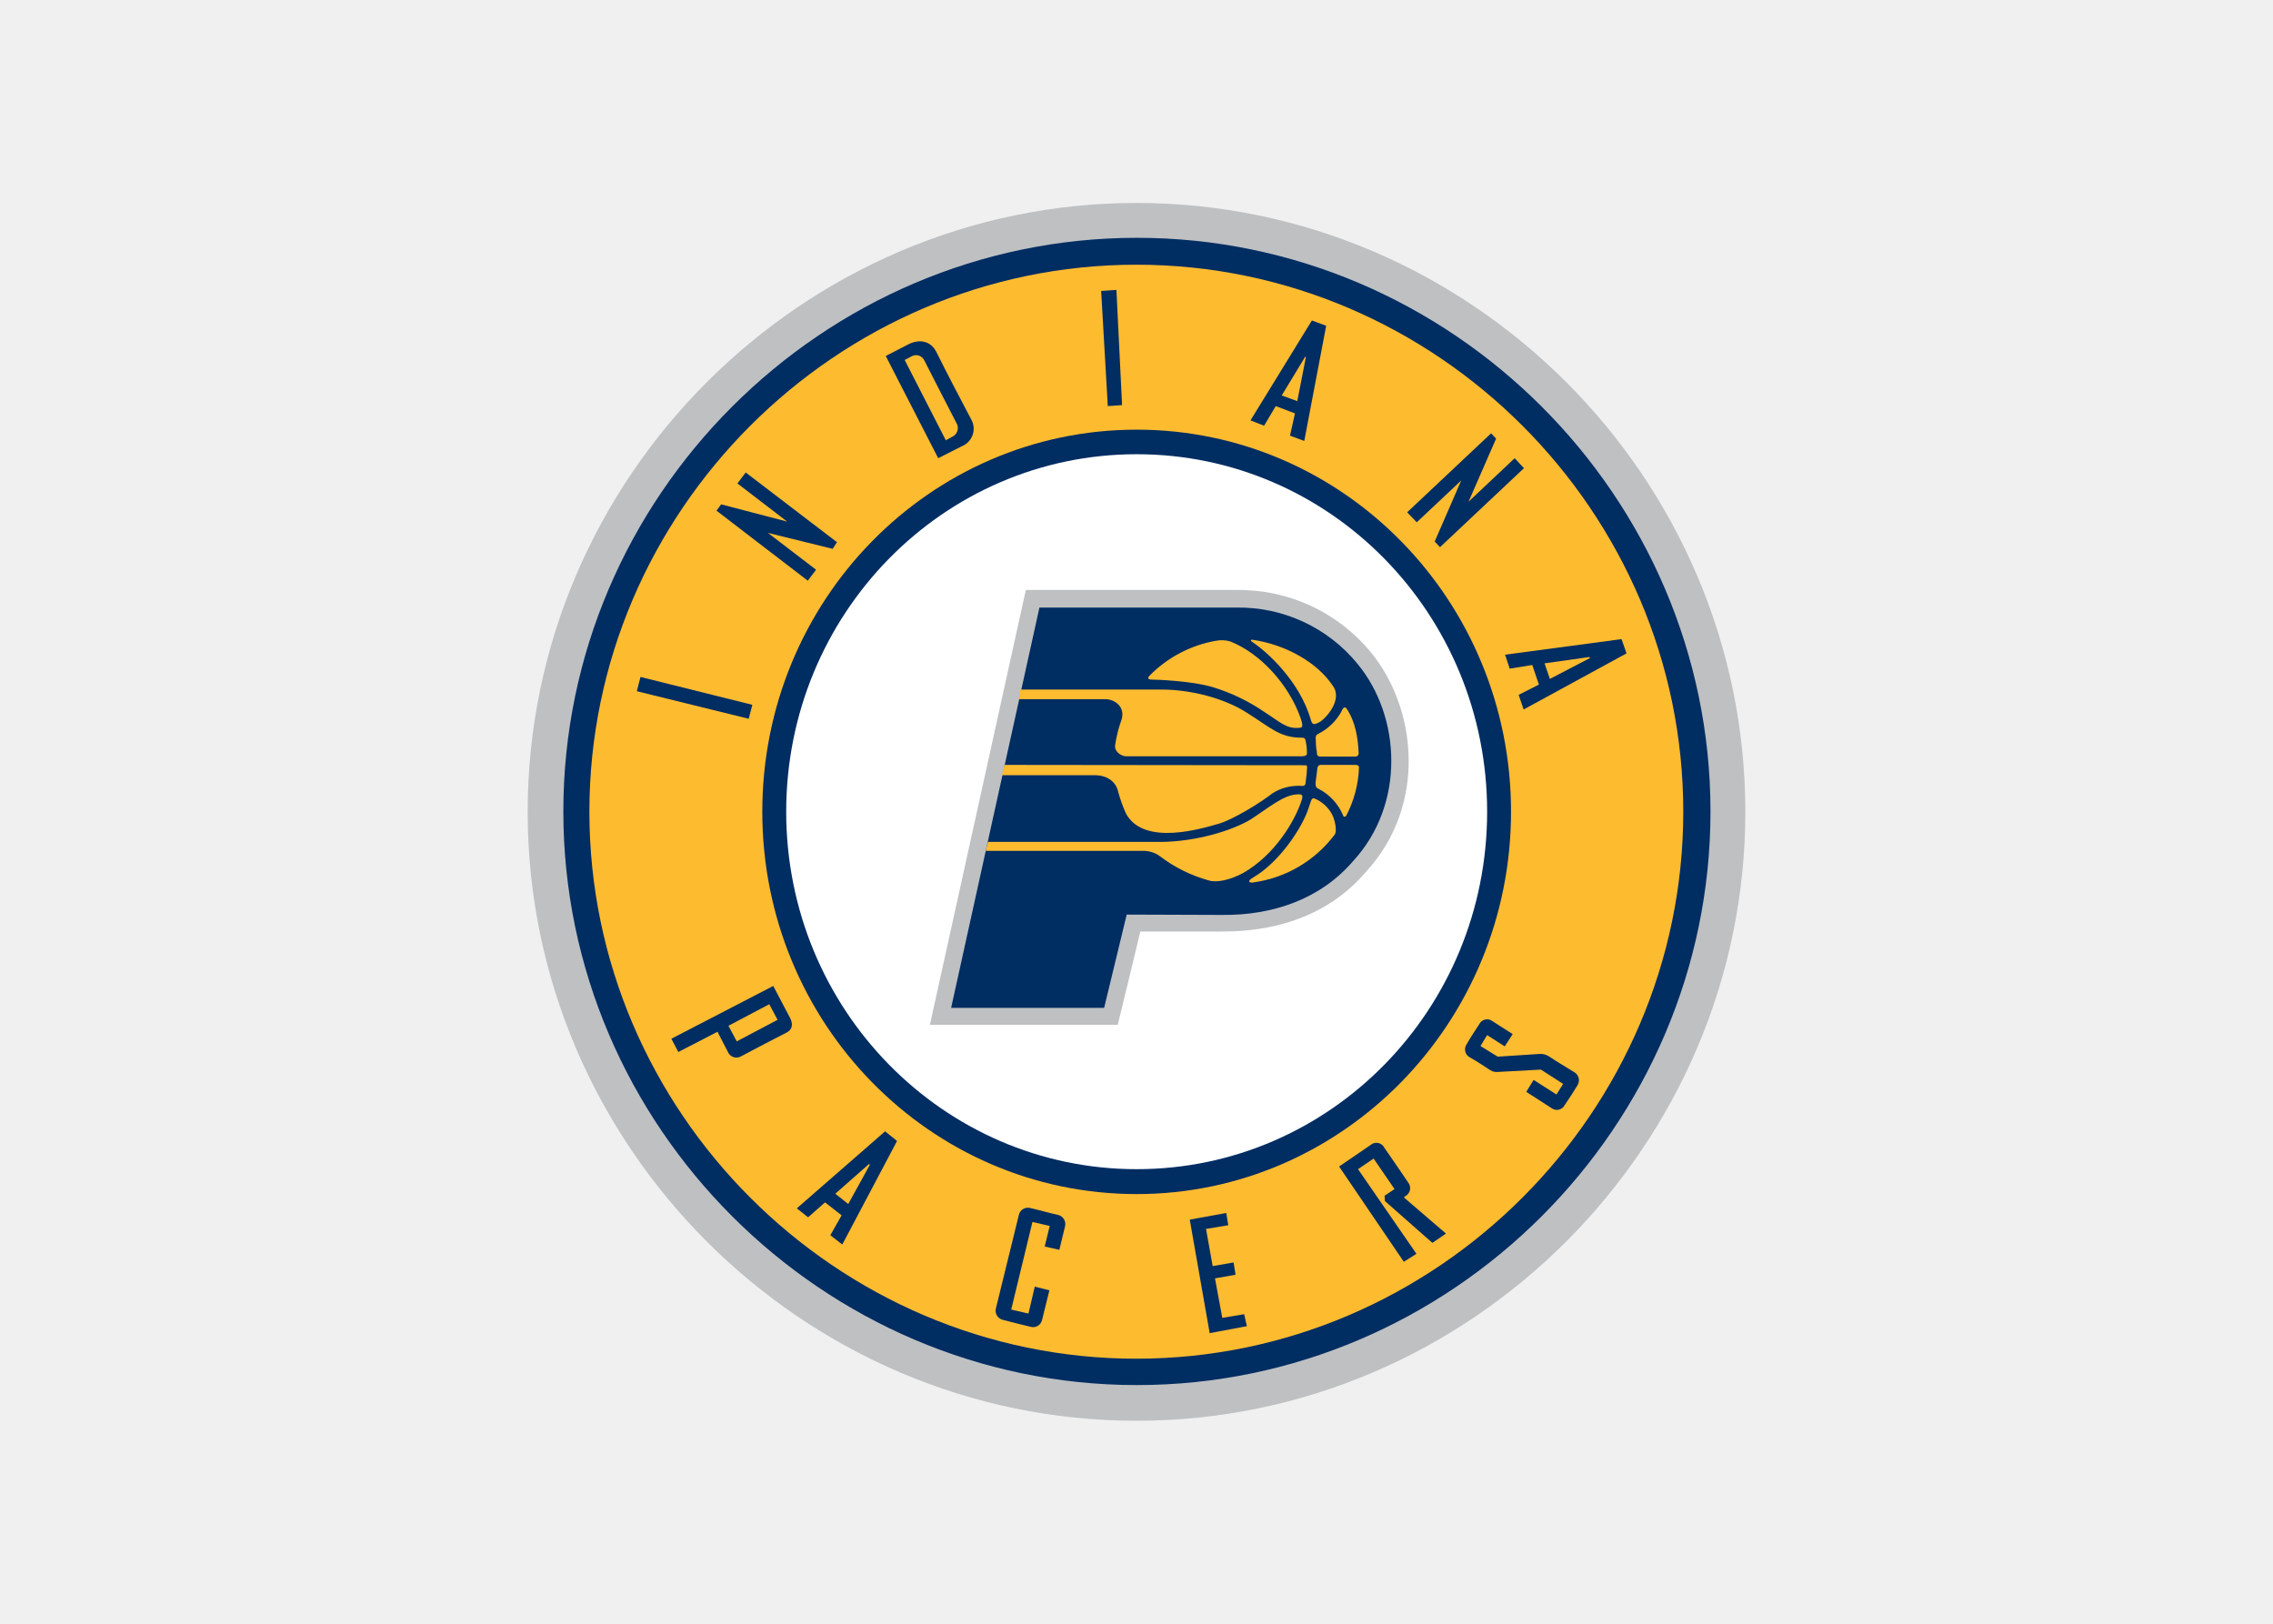
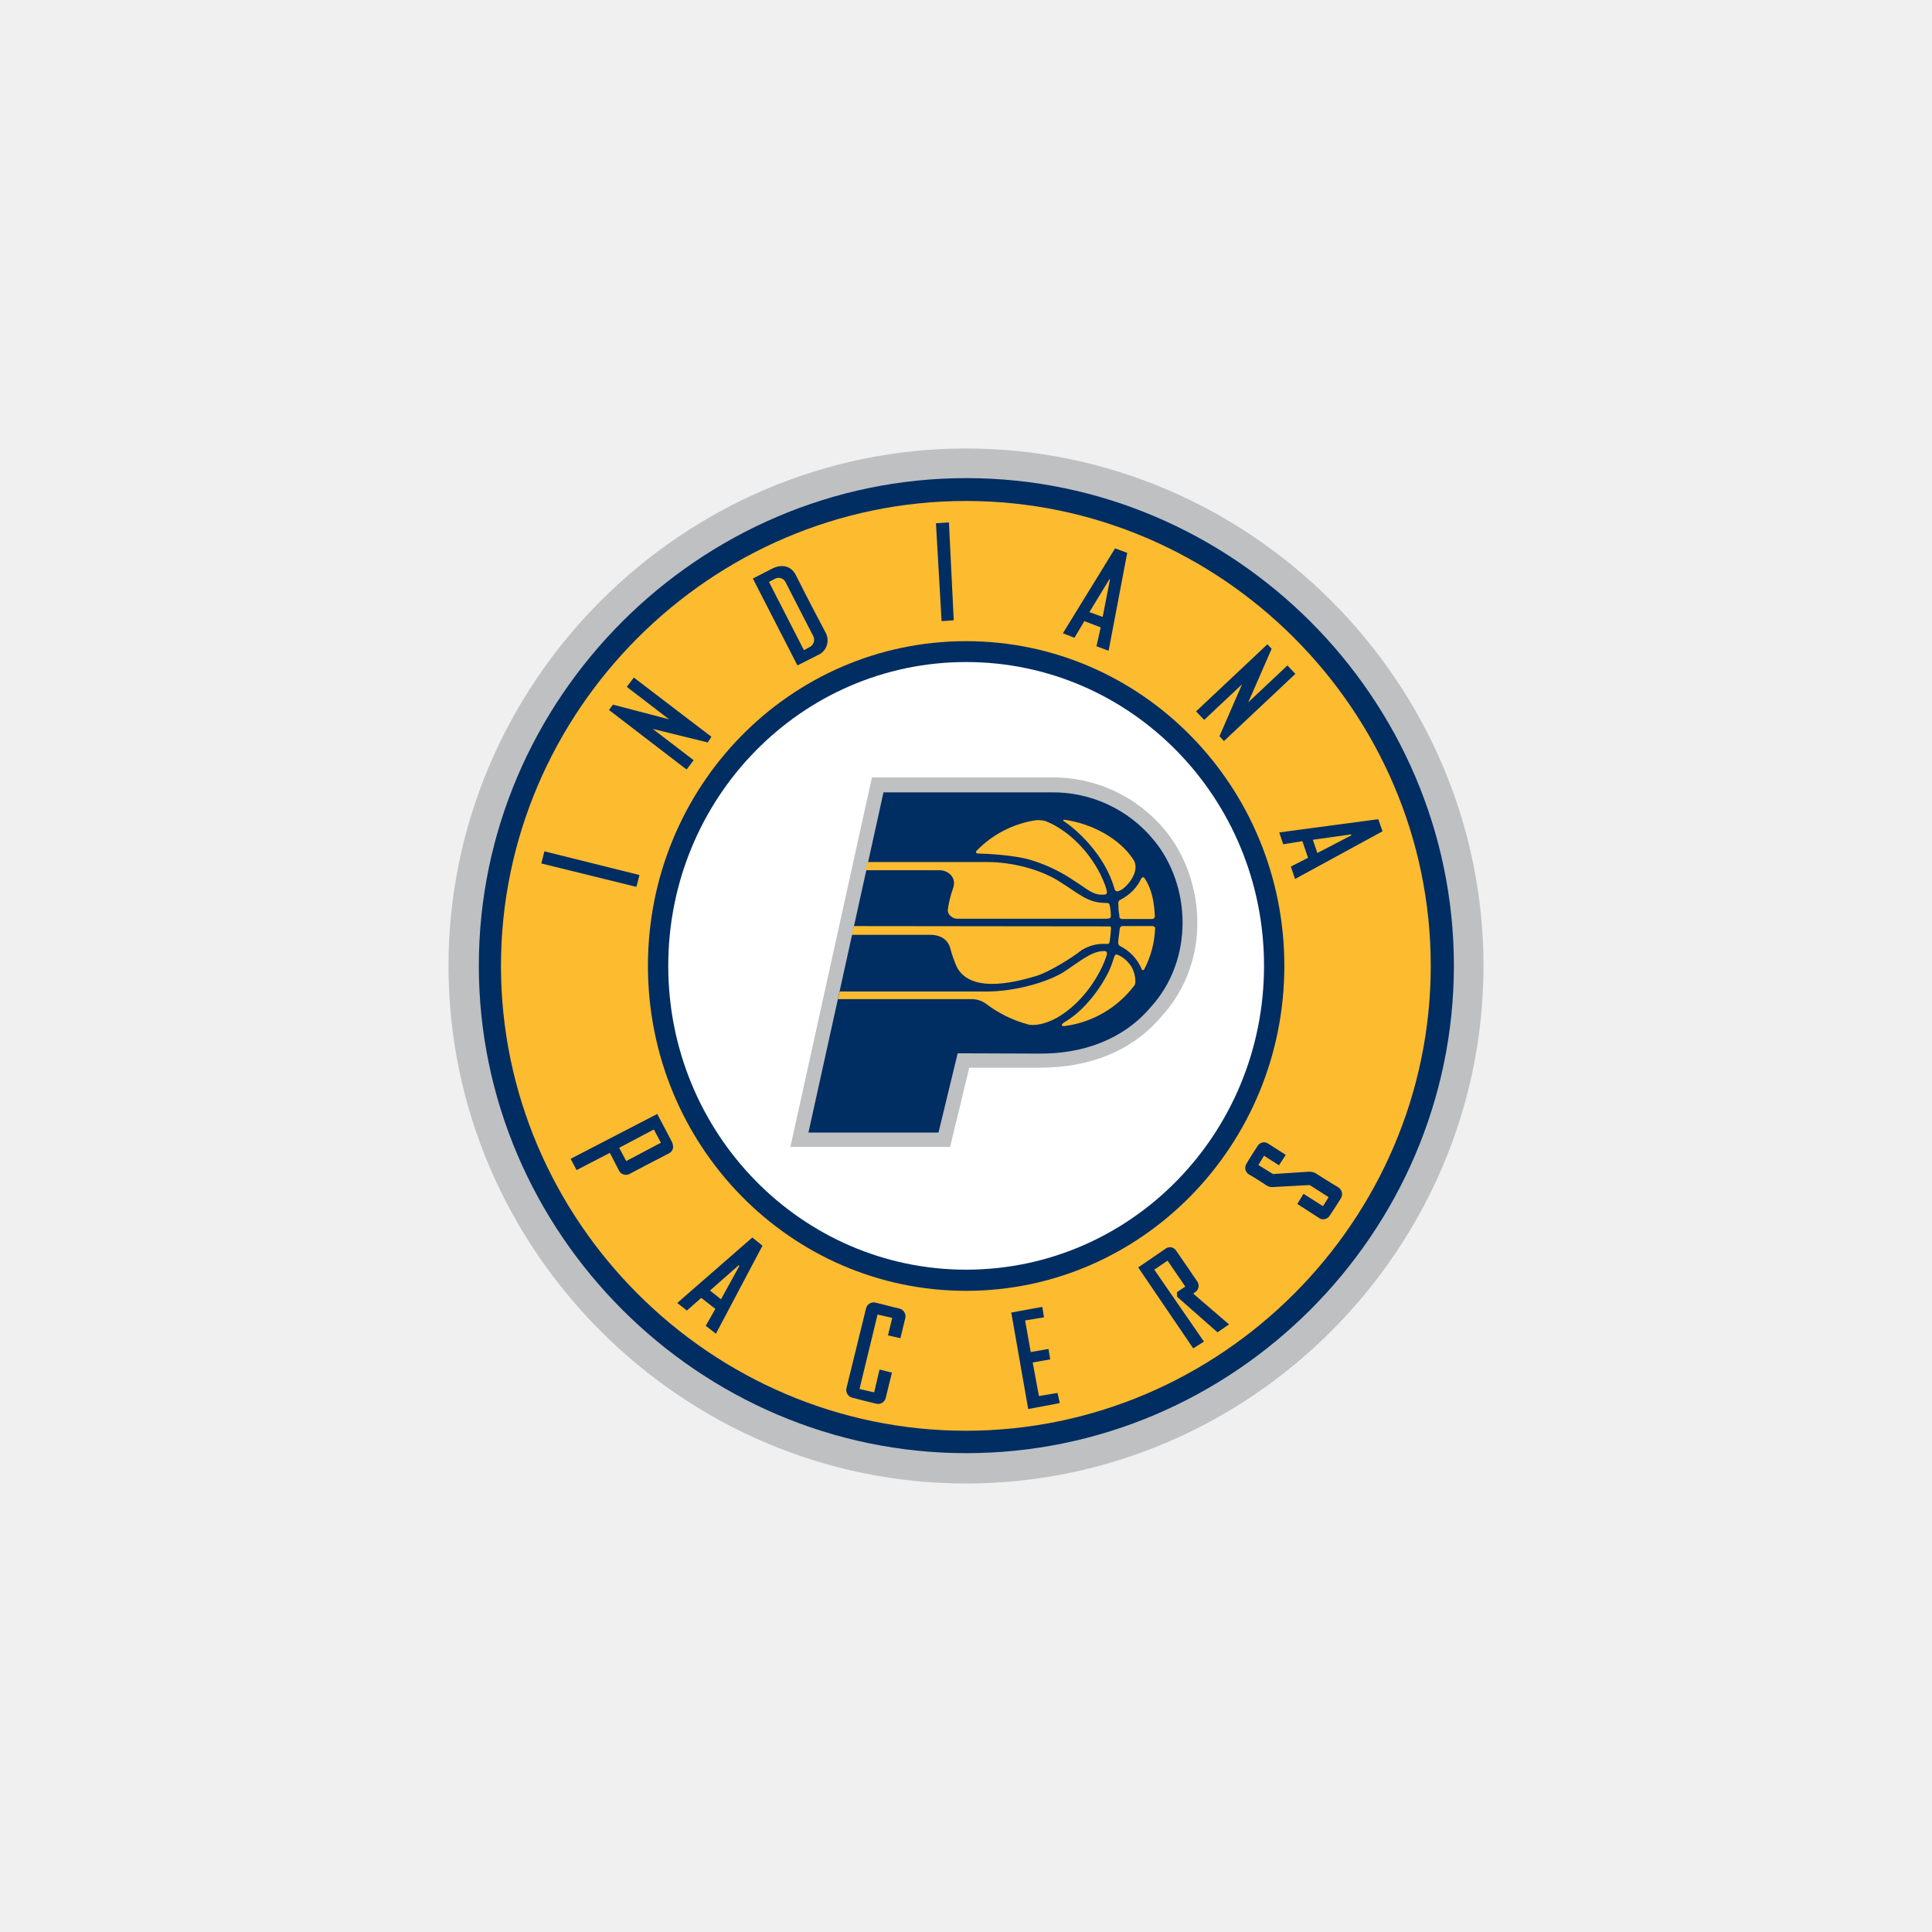
- <svg xmlns="http://www.w3.org/2000/svg" clip-rule="evenodd" fill-rule="evenodd" viewBox="0 0 560 400">
+ <svg xmlns="http://www.w3.org/2000/svg" width="150" height="150" clip-rule="evenodd" fill-rule="evenodd" viewBox="0 0 560 400">
  <path d="m429.999 199.958v.041c0 82.287-67.712 149.999-149.999 149.999s-149.999-67.712-149.999-149.999 67.712-149.999 149.999-149.999h.041c82.263.003 149.955 67.695 149.958 149.958z" fill="#bec0c2" />
  <path d="m421.414 199.958c-.035 77.497-63.814 141.248-141.311 141.248-77.521 0-141.311-63.789-141.311-141.311 0-77.52 63.789-141.311 141.311-141.311 77.496 0 141.275 63.751 141.311 141.248z" fill="#002d62" />
  <path d="m280.041 65.209h-.082c-73.922 0-134.751 60.828-134.751 134.749 0 73.922 60.829 134.751 134.751 134.751s134.751-60.829 134.751-134.751c.019-73.898-60.771-134.724-134.668-134.749z" fill="#fdbb30" />
  <path d="m372.272 199.958c0 52.003-41.373 94.195-92.231 94.195-51.022 0-92.232-42.191-92.232-94.195 0-52.003 41.21-94.112 92.232-94.112 50.94 0 92.231 42.109 92.231 94.112z" fill="#002d62" />
  <path d="m366.386 199.958c0 48.651-38.594 88.062-86.345 88.062-47.67 0-86.345-39.411-86.345-88.062 0-48.65 38.594-88.062 86.345-88.062s86.345 39.412 86.345 88.062z" fill="#fff" />
  <path d="m185.355 173.63-.899 3.434-27.555-6.787.899-3.515zm3.843-42.355 11.857 9.076-2.044 2.698-22.486-17.252 1.145-1.553 16.271 4.252-12.265-9.404 2.044-2.698 22.485 17.171-1.063 1.634zm29.027-43.581 5.561-2.862c2.371-1.227 5.314-1.144 6.868 1.799 3.515 7.032 5.151 10.057 8.748 16.925.32.642.487 1.349.487 2.066 0 1.9-1.169 3.617-2.939 4.312l-5.806 2.943-12.919-25.184zm14.8 20.769 1.472-.818c1.201-.475 1.799-1.856 1.324-3.057l-.097-.214c-2.944-5.723-5.07-9.812-8.014-15.617-.526-1.103-1.867-1.578-2.971-1.052l-.136.071-1.718.899 10.139 19.788zm43.418-8.668-3.516.246-1.635-28.372 3.762-.246 1.39 28.372zm41.373 7.523 1.227-5.479-4.742-1.799-2.862 4.824-3.352-1.309 15.127-24.612 3.515 1.309-5.396 28.372-3.516-1.308zm3.925-19.379-.163-.082-5.805 9.567 3.843 1.39zm38.266 30.417-10.956 10.303-2.372-2.453 20.687-19.46 1.227 1.308-6.787 15.536 11.366-10.711 2.289 2.453-20.686 19.46-1.308-1.39 6.541-15.044zm14.146 52.821 4.987-2.534-1.635-4.825-5.56.9-1.144-3.434 28.699-3.843 1.227 3.516-25.347 13.818zm17.58-9.076-.163-.246-11.039 1.554 1.309 3.842 9.894-5.151zm-224.611 97.057-1.718-3.271 25.103-13.001 4.17 7.932c.818 1.635.409 2.862-.818 3.516-4.496 2.289-6.786 3.515-11.284 5.886-.347.201-.741.307-1.142.307-.939 0-1.786-.578-2.129-1.452l-2.534-4.906zm12.347-6.46 2.043 3.843 10.058-5.315-2.044-3.843zm25.101 51.594 2.78-4.906-4.087-3.189-4.171 3.68-2.78-2.208 21.75-18.97 2.944 2.371-13.491 25.51-2.944-2.289zm9.73-17.334-.163-.246-8.341 7.358 3.189 2.535 5.315-9.648zm40.638 30.008 3.598.899-1.799 7.277c-.219 1.04-1.145 1.791-2.209 1.791-.158 0-.314-.016-.468-.049l-.103-.024c-2.534-.572-4.252-1.063-6.868-1.718-1.048-.235-1.8-1.174-1.8-2.249 0-.169.018-.338.056-.504l.027-.11 5.642-22.976c.256-1.212 1.465-1.997 2.677-1.741l.103.024c2.534.572 4.333 1.144 6.949 1.717 1.229.328 1.97 1.607 1.643 2.835l-.008.027-1.39 5.724-3.598-.818 1.227-5.07-4.252-.981-5.233 21.586 4.252.981 1.553-6.623zm52.248 9.73-9.157 1.717-4.906-27.964 8.994-1.635.491 3.025-5.479.899 1.635 9.158 5.151-.9.491 3.025-5.07.9 1.799 9.73 5.396-.9.654 2.944zm41.783-17.825-3.108 1.962-15.944-23.466 7.768-5.315c.394-.341.899-.529 1.42-.529.814 0 1.562.458 1.932 1.183 2.208 3.189 3.68 5.314 5.887 8.585.32.397.495.892.495 1.401 0 .81-.441 1.558-1.149 1.952l-.409.327 10.385 8.913-3.353 2.289-11.693-10.303-.081-1.308 2.453-1.635-5.152-7.523-3.843 2.616 14.391 20.851zm28.864-42.845 5.642 3.598 1.635-2.616-5.479-3.516-10.548.572c-.654.08-1.318-.064-1.881-.409-2.043-1.308-2.943-1.962-5.233-3.271-.64-.407-1.028-1.114-1.028-1.873 0-.421.12-.834.346-1.19l.029-.043c1.062-1.881 2.044-3.271 3.189-5.07.379-.68 1.099-1.101 1.876-1.101.475 0 .936.156 1.312.447l4.987 3.189-1.962 3.025-4.333-2.78-1.635 2.699 4.252 2.616 10.057-.654c.885-.114 1.784.089 2.534.572 2.616 1.718 3.516 2.208 6.296 3.925 1.064.637 1.43 2.028.818 3.106-1.144 1.881-2.044 3.271-3.271 5.07-.386.675-1.106 1.092-1.882 1.092-.472 0-.931-.154-1.307-.437l-6.214-4.006 1.799-2.943z" fill="#002d62" />
  <path d="m252.485 146.483-23.385 105.969h46.28s5.151-21.096 5.56-22.976h20.033c15.044.081 27.31-4.987 35.569-14.718 15.127-16.436 12.51-40.393 1.144-54.13-8.097-9.816-20.227-15.445-32.952-15.29h-52.003l-.246 1.144z" fill="#bec0c2" />
  <path d="m277.587 225.305-5.56 22.976h-37.694l21.75-98.609h48.569c11.501-.174 22.473 4.92 29.762 13.818 10.794 13.001 11.856 34.669-1.063 48.651-7.931 9.239-19.623 13.409-32.379 13.246z" fill="#002d62" />
  <path d="m251.014 172.24h21.258c2.453 0 5.07 1.962 4.006 5.151-.737 2.039-1.257 4.149-1.553 6.296-.163 1.553 1.635 2.616 2.616 2.616h43.418c.818 0 1.227-.246 1.227-.654.017-.933-.065-1.865-.246-2.78-.163-.9-.246-1.144-1.063-1.144-5.396 0-7.604-2.453-13.328-6.051-5.642-3.68-13.981-5.806-21.177-5.806h-34.832l-.327 2.372zm26.328 28.046c-.761-1.722-1.389-3.498-1.88-5.315-.491-2.208-2.453-4.006-5.806-4.006h-22.813l.654-2.535 73.998.082c.654 0 .572.327.491 1.144 0 .818-.246 2.29-.328 3.189-.081.982-.818.737-1.471.737-2.337-.062-4.639.564-6.623 1.799-3.025 2.371-9.649 6.46-13.247 7.523-4.006 1.144-18.642 5.723-22.976-2.616zm-34.505 9.321h38.594c1.55-.056 3.074.404 4.333 1.309 3.587 2.741 7.668 4.767 12.02 5.968 1.962.654 5.479-.163 8.585-1.88 7.686-4.416 12.674-12.675 14.391-18.071.409-1.39-.409-1.308-1.39-1.227-3.271.246-6.705 3.189-11.203 6.133-4.579 2.78-13.655 5.56-22.404 5.56h-42.355l-.572 2.208zm56.746-51.758c1.168-.224 2.373-.168 3.515.163 7.442 2.944 14.309 10.548 17.253 18.643.572 1.635.735 2.534 0 2.616-3.353.409-4.824-1.309-8.913-3.925-3.866-2.645-8.112-4.685-12.591-6.051-4.989-1.553-13.982-1.88-15.046-1.88-1.144 0-1.063-.491-.572-.982 4.423-4.494 10.142-7.495 16.353-8.585zm35.158 27.8c-.026.393-.343.709-.735.737h-8.504c-1.062 0-1.062-.491-1.062-1.145-.175-.861-.257-1.738-.246-2.616 0-.654-.328-1.471.654-1.88 2.331-1.192 4.263-3.04 5.56-5.315.246-.654.818-1.718 1.39-.818 2.127 3.189 2.78 7.114 2.943 11.038zm-3.025 15.209c-.081.327-.735.572-.818 0-1.208-2.881-3.415-5.234-6.214-6.623-.572-.328-.572-.737-.572-1.391.082-.572.328-2.534.409-3.27 0-.654.328-1.145.818-1.145h8.83c.246 0 .654.328.654.491-.129 4.162-1.19 8.241-3.108 11.938zm-22.894 16.517c-.654.163-2.044-.082.082-1.309 6.377-3.761 12.182-12.428 13.655-17.498.654-1.962.654-2.044 1.472-1.799 1.528.689 2.831 1.794 3.761 3.189 1.144 1.635 1.717 4.906.981 5.724-4.832 6.389-12.015 10.598-19.951 11.693zm16.271-39.493c-1.471.818-1.799.572-2.125-.491-2.78-9.73-11.038-17.008-14.391-19.215-.572-.327-.49-.653 0-.572 8.014 1.145 15.944 5.479 19.87 11.447 2.371 3.434-1.881 8.014-3.353 8.832z" fill="#fdbb30" />
</svg>
